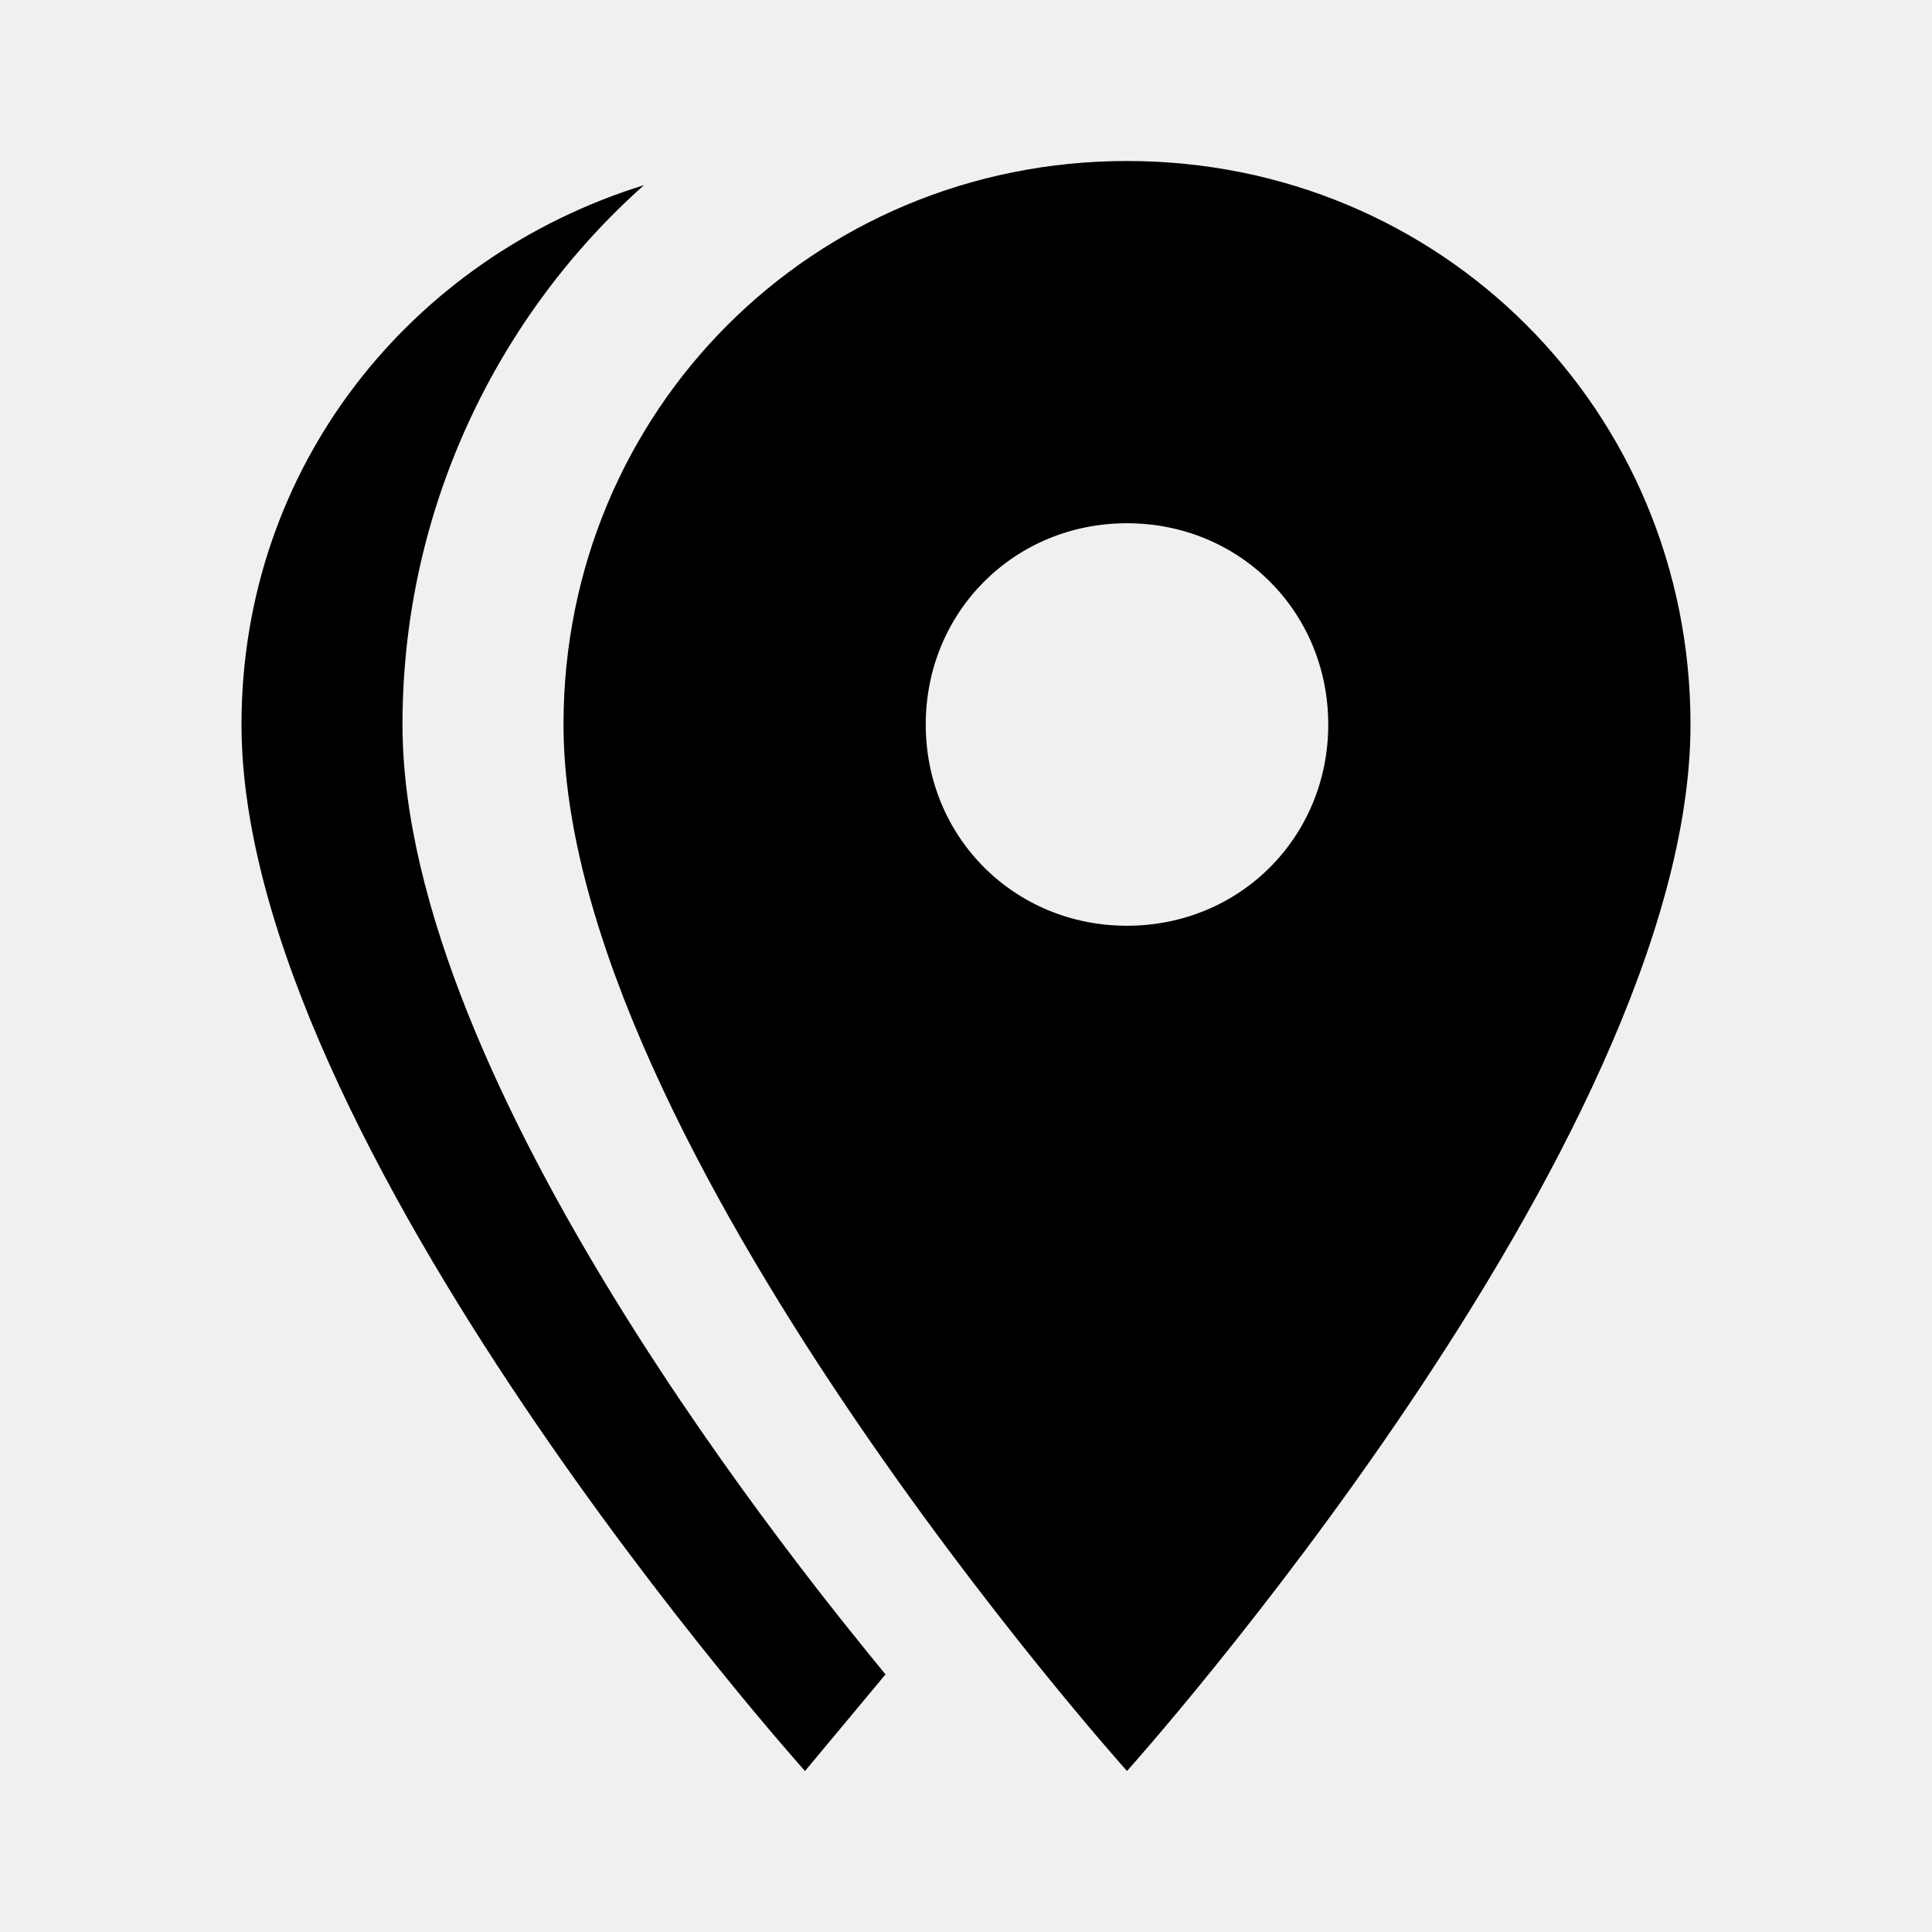
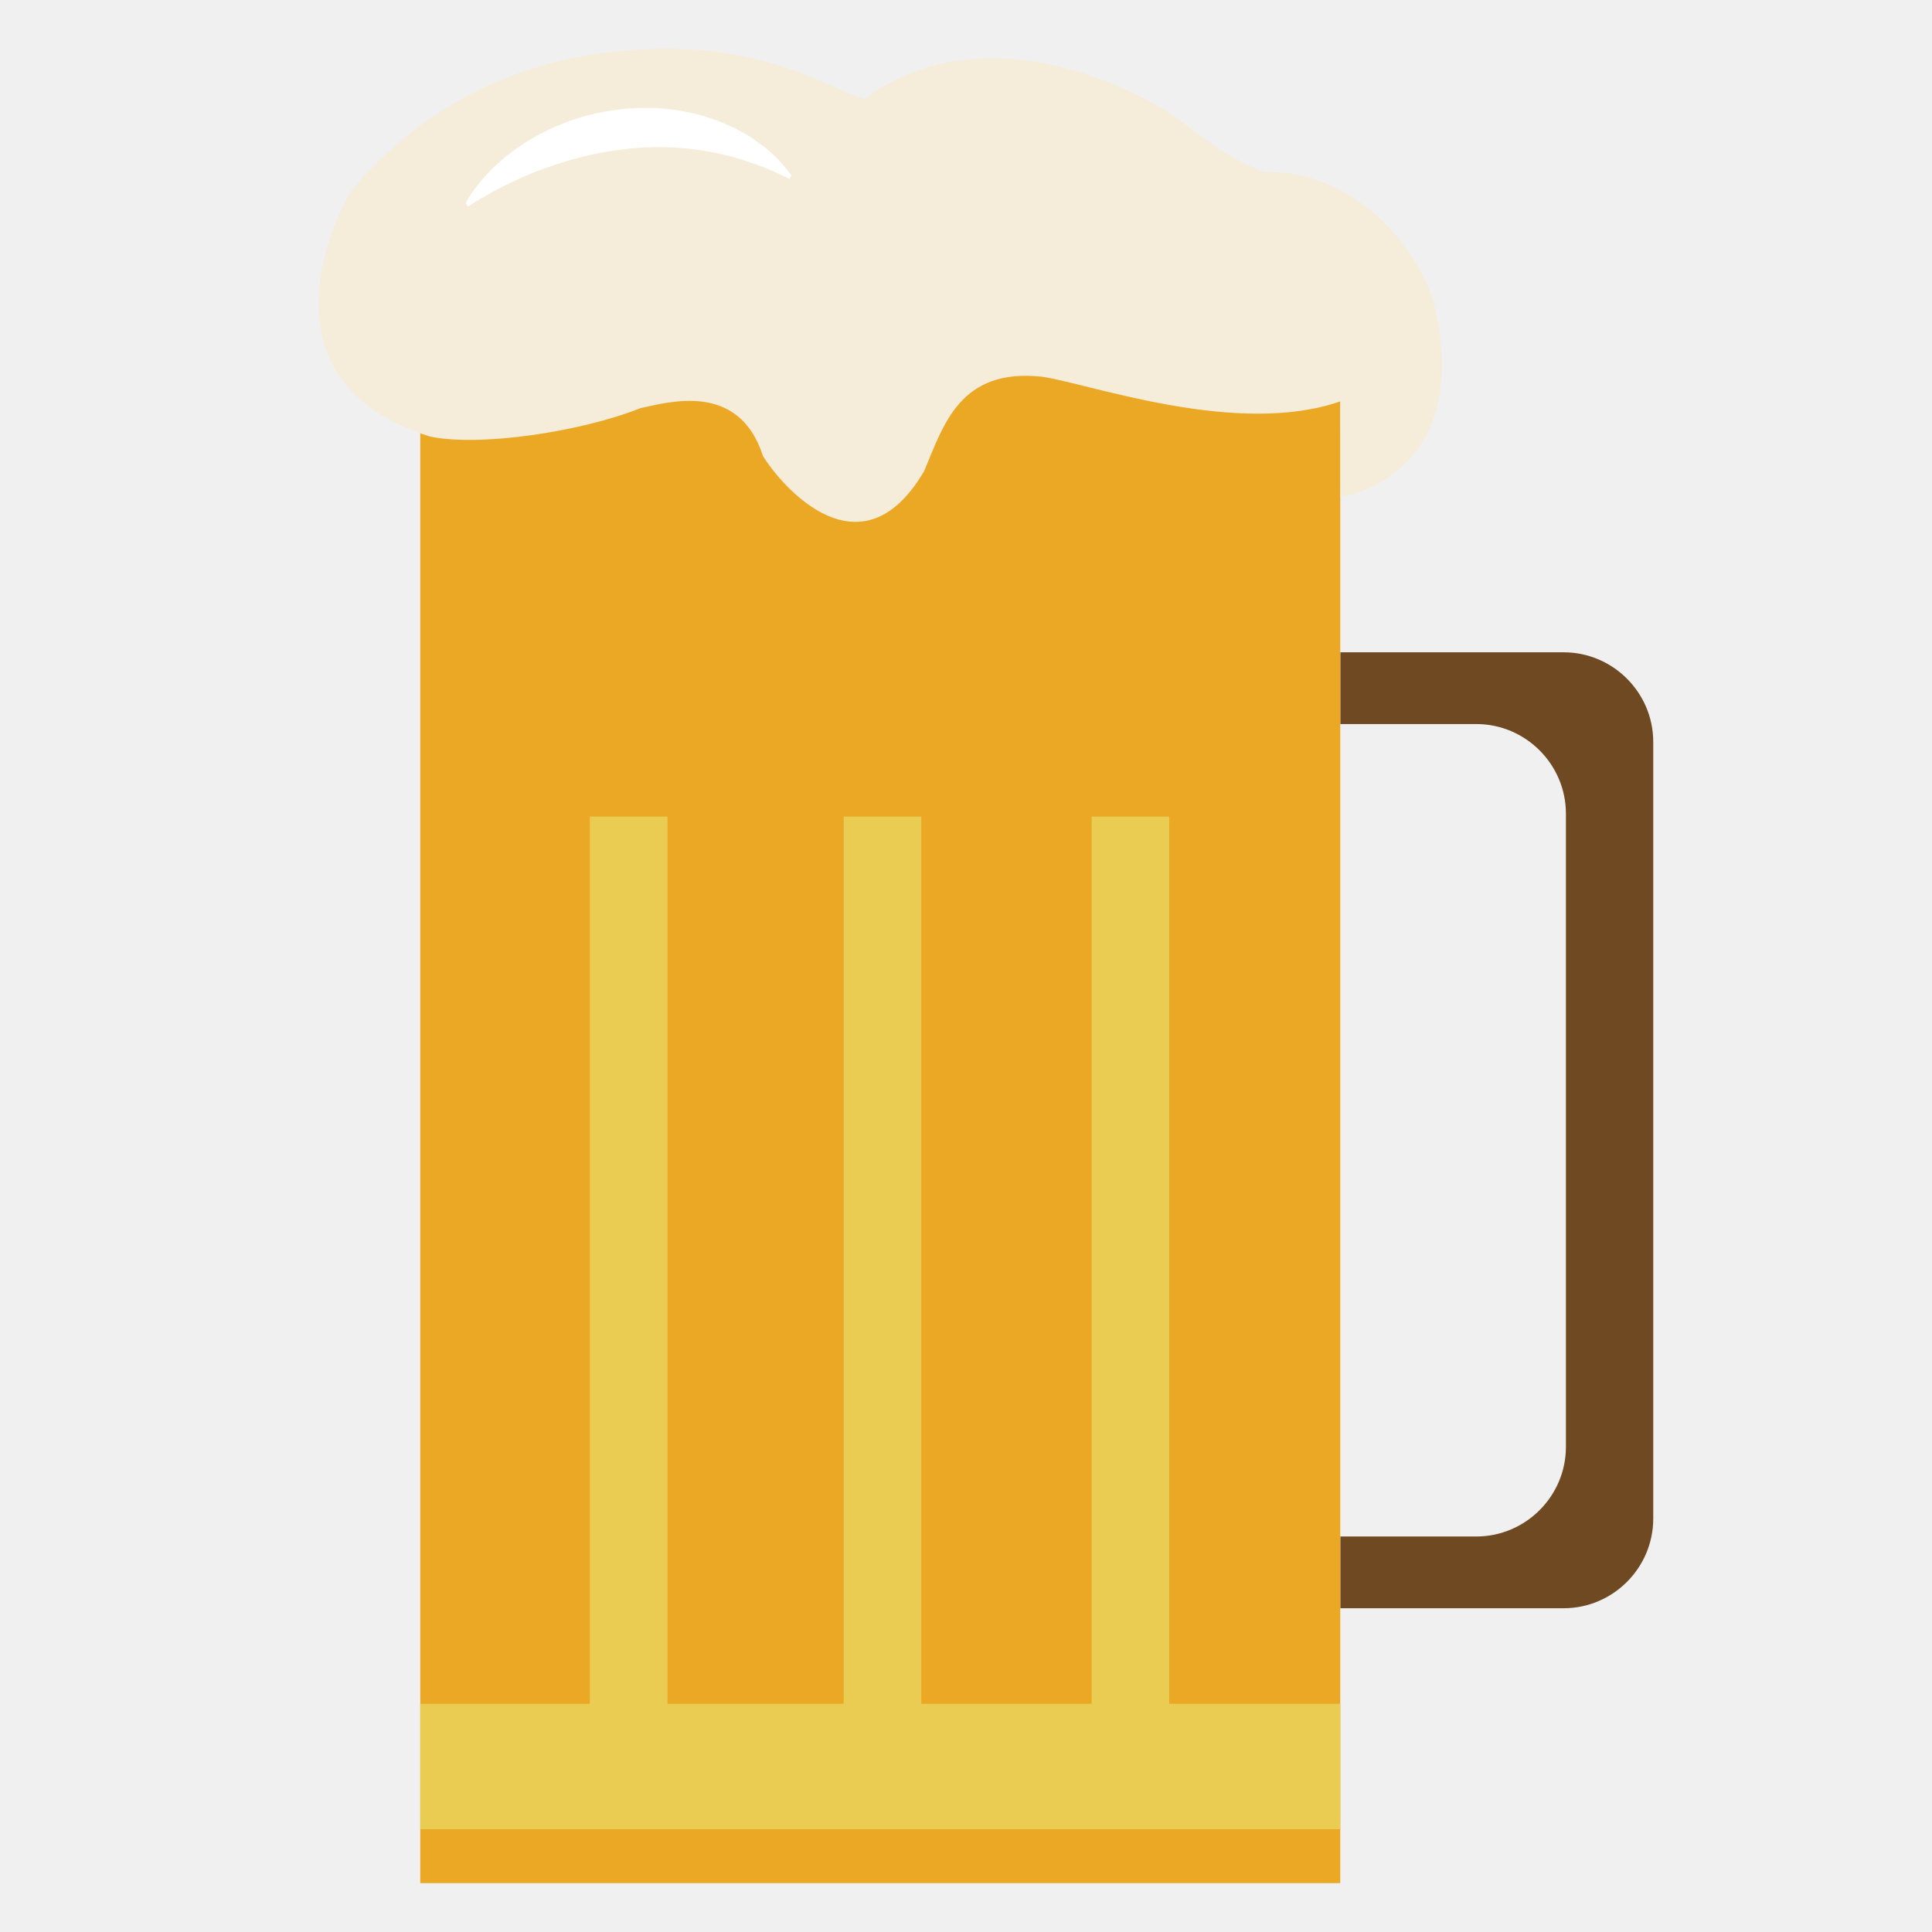
- <svg xmlns="http://www.w3.org/2000/svg" version="1.1" id="Layer_1" width="800px" height="800px" viewBox="0 0 24 24" enable-background="new 0 0 24 24" xml:space="preserve">
-   <path d="M14,11.5c1.4,0,2.5-1.1,2.5-2.5S15.4,6.5,14,6.5S11.5,7.6,11.5,9S12.6,11.5,14,11.5 M14,2c3.9,0,7,3.1,7,7c0,5.2-7,13-7,13  S7,14.2,7,9C7,5.1,10.1,2,14,2 M5,9c0,4.5,5.1,10.7,6,11.8L10,22c0,0-7-7.8-7-13c0-3.2,2.1-5.8,5-6.7C6.2,3.9,5,6.3,5,9z" />
-   <rect fill="none" width="24" height="24" />
+ <svg xmlns="http://www.w3.org/2000/svg" width="800px" height="800px" viewBox="0 0 1024 1024" class="icon" version="1.1">
+   <path d="M222.75 198.549h487.622v799.557H222.75z" fill="#EBA824" />
+   <path d="M222.75 903.065h487.622v66.465H222.75z" fill="#EACC53" />
+   <path d="M312.64 432.799h41.135V923.597h-41.135zM447.193 432.799h41.135V923.597h-41.135zM578.571 432.799h41.135V923.597H578.571z" fill="#EACC53" />
+   <path d="M828.768 345.731h-118.325v38.03H782.482c26.106 0 47.485 21.379 47.485 47.485v335.642c0 26.106-21.379 47.485-47.485 47.485h-72.039v38.03h118.325c26.106 0 47.485-21.379 47.485-47.485V393.217c0-26.106-21.379-47.485-47.485-47.485z" fill="#6E4921" />
+   <path d="M185.848 101.532s-58.563 98.145 41.982 129.826c26.106 5.574 79.942-2.399 111.622-15.029 15.029-3.175 52.212-14.253 64.913 25.33 10.301 16.652 52.212 64.913 85.516 7.902 10.301-24.554 18.98-54.611 62.514-49.884 26.106 3.951 103.367 32.033 158.049 13.053 0.212 47.979 0 50.801 0 50.801s71.969-10.019 49.39-103.437c-7.126-24.554-38.03-69.64-89.467-68.864-20.603-7.126-37.184-22.155-49.884-30.904-14.253-9.525-96.593-56.234-162.282-7.902-20.603-6.774-37.184-19.403-80.718-25.33-36.055-3.105-124.957-5.292-191.634 74.438z" fill="#F5ECDA" />
+   <path d="M246.81 107.812s0.071-0.212 0.282-0.564c0.212-0.353 0.423-0.917 0.847-1.552 0.776-1.341 1.905-3.175 3.528-5.362 1.623-2.258 3.669-4.798 6.28-7.62 0.635-0.706 1.341-1.411 2.046-2.117l2.187-2.187c1.552-1.482 3.175-2.893 4.939-4.445 0.847-0.776 1.834-1.482 2.752-2.187 0.988-0.706 1.905-1.482 2.963-2.258 0.988-0.776 2.046-1.411 3.105-2.187 1.058-0.706 2.187-1.482 3.316-2.187 2.258-1.411 4.586-2.822 7.126-4.092 2.47-1.341 5.08-2.54 7.691-3.74 1.341-0.635 2.681-1.129 4.092-1.693 1.411-0.494 2.752-1.129 4.163-1.623 2.893-0.917 5.786-1.976 8.749-2.681 1.482-0.423 3.034-0.776 4.516-1.129 1.552-0.353 3.034-0.635 4.586-0.917 3.105-0.635 6.209-0.988 9.384-1.411 3.175-0.353 6.35-0.494 9.455-0.635h8.255l1.199 0.071c6.28 0.353 12.418 1.199 18.204 2.54 1.482 0.353 2.893 0.706 4.304 1.058 0.706 0.212 1.411 0.353 2.117 0.564 0.706 0.212 1.411 0.423 2.046 0.706 1.341 0.423 2.681 0.917 4.022 1.341 0.635 0.212 1.341 0.423 1.976 0.706 0.635 0.212 1.27 0.564 1.905 0.776 1.27 0.564 2.47 1.058 3.669 1.623 1.199 0.564 2.399 0.988 3.528 1.623 2.258 1.27 4.375 2.399 6.421 3.598 0.494 0.282 0.988 0.564 1.482 0.917 0.494 0.353 0.988 0.635 1.411 0.988 0.917 0.635 1.834 1.27 2.681 1.905 0.847 0.635 1.693 1.27 2.54 1.834 0.423 0.282 0.776 0.564 1.199 0.917 0.353 0.353 0.776 0.635 1.129 0.988 1.411 1.27 2.822 2.399 3.951 3.598 0.564 0.564 1.199 1.129 1.693 1.623 0.564 0.494 0.988 1.129 1.482 1.623 0.917 1.058 1.764 1.976 2.399 2.822 0.706 0.847 1.27 1.552 1.693 2.117 0.423 0.564 0.776 1.058 0.988 1.341 0.212 0.282 0.353 0.494 0.353 0.494l-0.988 1.834s-2.54-1.199-6.985-3.316c-1.129-0.564-2.399-1.058-3.74-1.623-1.341-0.564-2.893-1.129-4.445-1.764-1.552-0.706-3.316-1.199-5.151-1.834-0.917-0.282-1.834-0.635-2.752-0.988-0.494-0.141-0.988-0.353-1.411-0.494l-1.482-0.423c-2.046-0.564-4.092-1.199-6.28-1.764-2.187-0.564-4.516-0.988-6.844-1.552-4.727-0.917-9.737-1.764-14.958-2.258-5.221-0.564-10.654-0.847-16.087-0.847h-1.058l-1.058 0.071-2.046 0.071c-1.411 0.071-2.752 0.071-4.163 0.141-1.411 0.141-2.752 0.212-4.163 0.353-1.411 0.141-2.752 0.212-4.163 0.423-2.752 0.353-5.574 0.635-8.326 1.129-1.341 0.212-2.752 0.423-4.092 0.635-1.341 0.282-2.681 0.564-4.092 0.847-2.681 0.494-5.362 1.199-7.973 1.834-1.341 0.353-2.611 0.706-3.881 1.058-1.27 0.353-2.54 0.706-3.81 1.129-2.54 0.776-4.939 1.552-7.338 2.399-1.199 0.423-2.399 0.776-3.528 1.199-1.129 0.423-2.328 0.847-3.457 1.27-1.129 0.423-2.258 0.847-3.316 1.341-1.058 0.423-2.187 0.847-3.175 1.341-2.046 0.917-4.092 1.764-5.997 2.681-0.917 0.423-1.905 0.917-2.822 1.341-0.917 0.423-1.764 0.917-2.681 1.341-1.764 0.847-3.316 1.693-4.868 2.47-3.034 1.623-5.645 3.105-7.761 4.375-2.117 1.27-3.74 2.328-4.798 3.034-0.564 0.353-0.988 0.635-1.27 0.847-0.282 0.212-0.423 0.282-0.423 0.282l-1.27-1.764z" fill="#FFFFFF" />
</svg>
